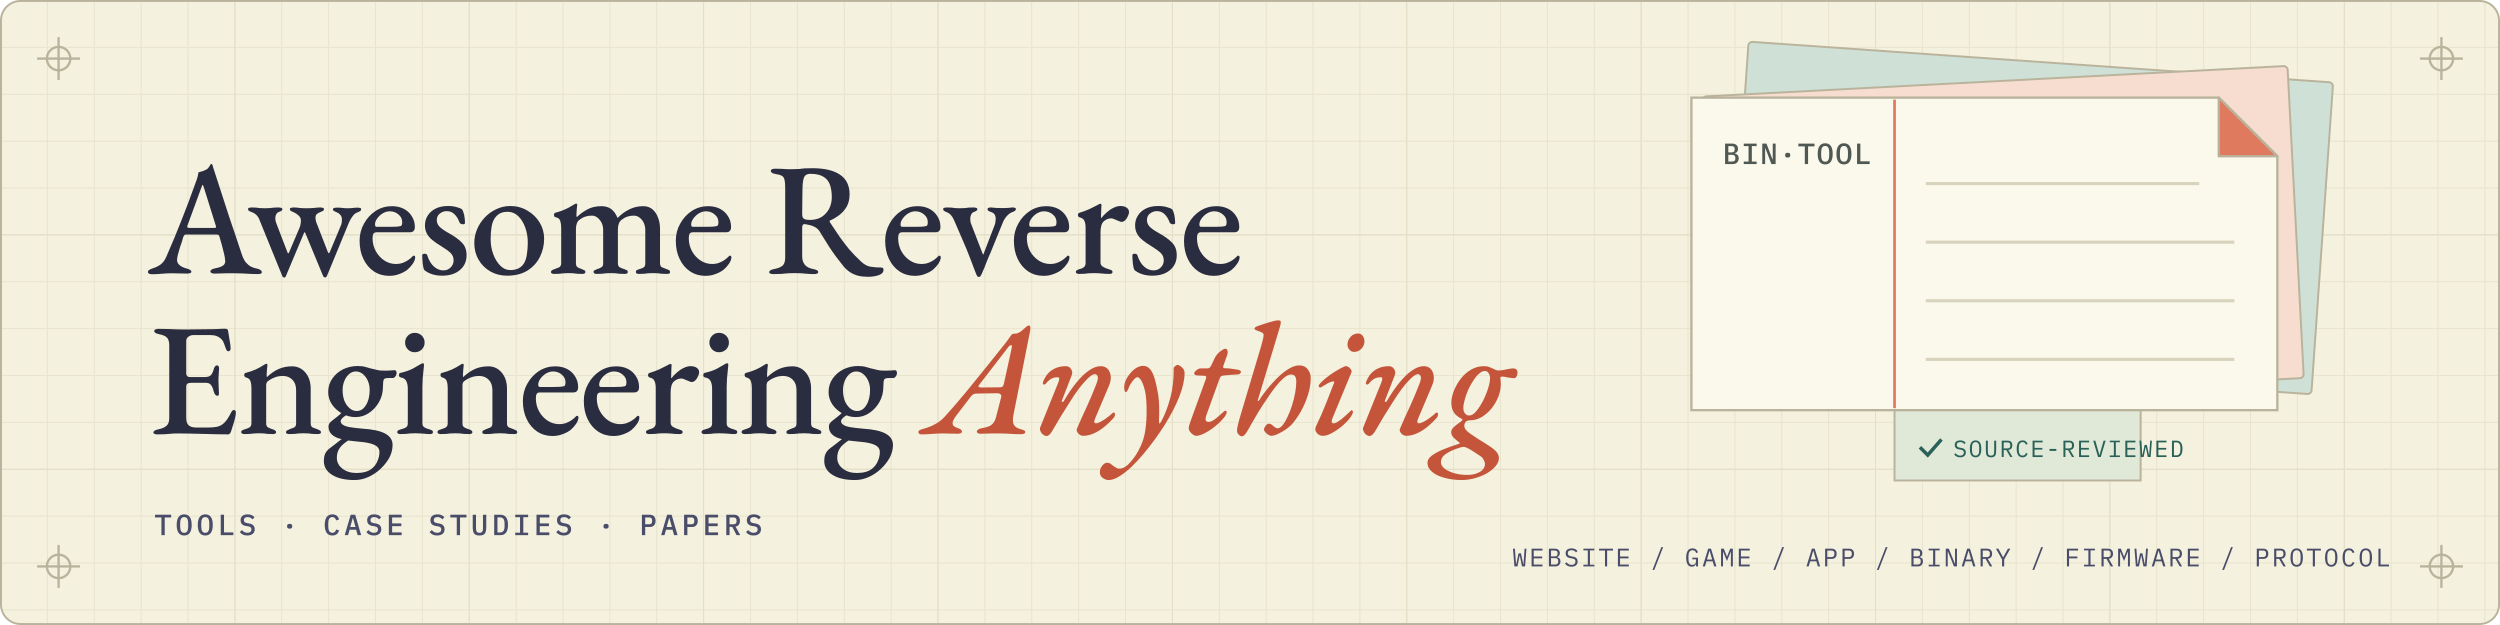
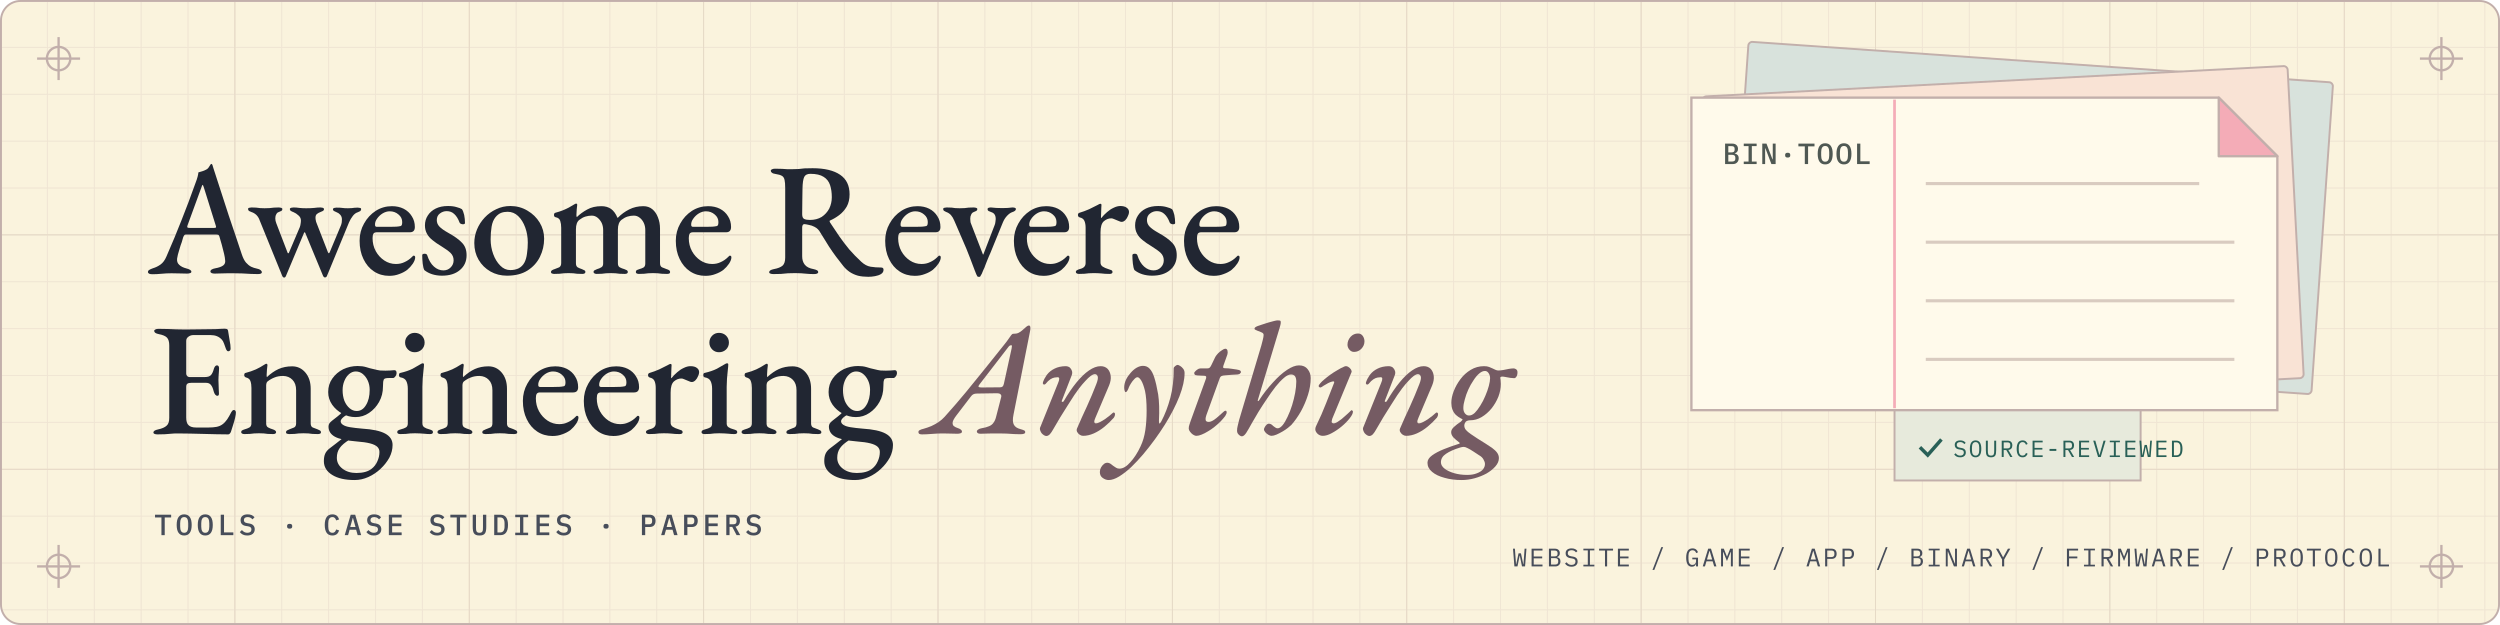
<svg xmlns="http://www.w3.org/2000/svg" viewBox="0 0 1280 320" width="1280" height="320" role="img" aria-labelledby="t">
  <defs>
    <path id="g0" d="M25 -5Q13 -5 5 -2Q-3 2 -3 9Q-3 17 5 22Q13 27 27 32Q54 40 76 56Q98 72 112 105Q139 166 162 222Q185 277 206 331Q227 385 249 442Q271 500 294 565Q303 588 307 604Q311 619 312 631Q325 634 336 638Q347 641 360 648Q372 654 378 665Q385 677 389 682Q391 683 394 684Q396 684 398 680Q401 675 402 669Q404 663 406 656Q429 583 454 508Q478 432 502 360Q526 288 547 227Q568 165 583 119Q594 86 609 68Q624 51 641 42Q658 34 678 30Q693 27 700 21Q708 15 708 7Q708 1 700 -2Q693 -4 682 -4Q666 -4 640 -3Q614 -1 586 0Q558 1 535 1Q516 1 493 1Q470 1 450 0Q429 -1 414 -1Q402 -1 395 2Q387 6 387 12Q387 20 396 25Q405 30 417 32Q451 38 467 50Q482 62 479 82Q478 99 472 124Q466 150 458 179Q450 207 443 231Q441 239 436 241Q431 243 419 243H234Q229 243 225 240Q221 236 217 226Q214 214 208 195Q201 177 195 156Q189 136 184 118Q180 101 179 93Q176 68 192 54Q207 39 238 31Q268 23 268 11Q268 4 260 2Q253 -1 241 -1Q222 -1 197 0Q172 1 144 1Q112 1 82 -2Q52 -5 25 -5ZM262 284H408Q422 284 422 289Q422 292 422 294Q421 296 420 300L346 537Q341 553 338 553Q336 553 331 538L244 300Q242 294 242 292Q242 287 247 285Q253 284 262 284Z" />
    <path id="g1" d="M229 -26Q227 -26 224 -23Q221 -21 219 -17L78 330Q71 351 57 365Q43 378 27 383Q18 386 11 390Q5 395 5 402Q5 409 13 410Q21 412 26 412Q43 412 55 411Q68 410 80 408Q93 407 108 407Q124 407 139 408Q153 410 167 411Q181 412 198 412Q203 412 211 410Q219 408 219 402Q219 394 212 390Q204 387 196 383Q186 380 181 369Q175 359 175 344Q175 329 181 314L252 129Q253 126 256 126Q259 126 260 129L328 289Q332 300 333 310Q335 321 335 331Q335 349 320 362Q305 376 288 383Q279 386 273 390Q266 394 266 402Q266 408 274 410Q282 412 289 412Q307 412 326 409Q345 407 368 407Q396 407 417 409Q438 412 458 412Q464 412 471 410Q479 408 479 401Q479 394 472 390Q464 386 456 383Q445 379 436 372Q426 365 426 348Q426 340 428 331Q429 323 433 314L503 134Q506 126 509 126Q512 126 515 133L584 298Q588 307 590 319Q591 330 591 338Q591 355 580 367Q570 378 558 382Q550 385 543 389Q535 393 535 401Q535 407 543 409Q551 411 556 411Q581 411 594 409Q606 407 629 407Q645 407 653 408Q661 409 669 410Q676 411 690 411Q696 411 704 409Q711 408 711 401Q711 394 705 389Q698 385 690 382Q673 377 659 359Q645 341 635 318L497 -17Q493 -25 485 -25Q479 -25 474 -17L363 251Q361 257 358 257Q355 257 353 250L241 -17Q237 -26 229 -26Z" />
    <path id="g2" d="M212 -15Q158 -15 116 13Q75 40 51 90Q27 139 27 204Q27 263 55 312Q82 361 128 391Q174 420 229 420Q270 420 302 404Q335 387 353 357Q372 328 372 290Q372 257 341 257H134Q120 257 114 249Q108 241 108 220Q108 176 128 139Q148 103 181 81Q214 59 254 59Q284 59 308 71Q333 82 354 103Q357 107 360 109Q362 111 365 111Q374 111 374 100Q374 84 360 62Q346 41 325 23Q303 6 274 -4Q246 -15 212 -15ZM135 291H215Q241 291 256 292Q271 293 284 296Q289 298 291 304Q293 311 293 321Q293 349 270 368Q247 388 215 388Q193 388 171 375Q150 362 136 342Q122 323 123 303Q123 291 135 291Z" />
    <path id="g3" d="M152 -14Q120 -14 91 -5Q63 4 42 21Q35 34 32 62Q29 90 29 113Q29 123 44 123Q50 123 54 121Q59 118 60 114Q75 67 102 43Q129 19 161 19Q189 19 207 38Q225 56 225 82Q225 109 206 128Q187 146 148 170Q116 189 93 208Q70 226 58 249Q46 271 46 300Q46 335 64 362Q81 389 113 405Q145 421 190 421Q222 421 244 414Q267 408 277 401Q285 390 291 365Q296 340 296 315Q296 307 283 307Q277 307 270 310Q264 313 262 318Q249 353 229 371Q210 389 182 389Q158 389 139 374Q120 360 120 333Q120 310 136 293Q153 275 189 255Q249 222 277 192Q306 163 306 114Q306 56 264 21Q223 -14 152 -14Z" />
    <path id="g4" d="M235 -14Q178 -14 132 12Q85 39 58 85Q31 131 31 190Q31 234 48 275Q65 316 96 349Q127 382 168 401Q209 421 256 421Q315 421 363 392Q411 364 439 318Q467 272 467 217Q467 157 441 104Q415 51 363 18Q312 -14 235 -14ZM256 21Q285 21 308 32Q331 44 344 68Q356 91 360 124Q365 158 365 193Q365 243 349 287Q333 331 305 358Q277 385 239 385Q216 385 198 378Q179 370 164 352Q145 329 139 292Q133 256 133 213Q133 165 149 121Q165 77 193 49Q220 21 256 21Z" />
    <path id="g5" d="M43 -3Q35 -3 29 0Q23 2 23 9Q23 16 30 20Q36 24 46 27Q60 32 74 38Q87 45 87 65V285Q87 310 81 328Q75 347 52 351Q48 352 45 355Q42 358 42 365Q42 377 51 379Q77 386 97 394Q117 402 134 411Q151 421 170 432Q172 433 174 434Q177 436 180 436Q187 436 187 428Q187 420 184 400Q182 379 182 365Q182 355 184 353H186Q211 378 249 399Q286 420 339 420Q373 420 398 403Q423 385 438 348H441Q472 380 512 400Q552 420 600 420Q633 420 656 401Q679 382 691 350Q704 318 704 280V64Q704 44 717 38Q730 32 745 27Q755 24 761 20Q767 16 767 9Q767 3 763 0Q758 -3 748 -3Q728 -3 715 -2Q702 0 690 1Q678 2 660 2Q643 2 630 1Q618 0 605 -2Q592 -3 572 -3Q564 -3 558 0Q553 3 553 9Q553 17 559 21Q565 24 575 27Q590 31 601 37Q612 44 612 62V271Q612 295 603 315Q593 336 577 348Q561 361 541 361Q520 361 501 355Q482 349 464 335Q441 317 441 274V64Q441 44 453 38Q466 31 481 27Q490 24 497 20Q503 16 503 9Q503 3 498 0Q493 -3 484 -3Q464 -3 451 -2Q438 0 426 1Q414 2 396 2Q379 2 367 1Q354 0 341 -2Q328 -3 308 -3Q301 -3 295 0Q289 3 289 9Q289 17 296 20Q303 24 311 27Q326 31 337 38Q349 44 349 62V271Q349 295 340 315Q330 335 314 348Q298 361 278 361Q258 361 238 355Q219 349 201 335Q179 319 179 275V64Q179 45 190 38Q201 32 216 27Q224 24 231 20Q238 17 238 9Q238 3 233 0Q227 -3 219 -3Q199 -3 186 -2Q173 0 162 1Q151 2 133 2Q116 2 103 1Q90 0 77 -2Q63 -3 43 -3Z" />
    <path id="g7" d="M640 -21Q604 -21 575 -14Q547 -6 524 9Q502 24 484 46Q461 76 439 104Q418 132 395 167Q372 203 341 254Q328 279 304 291Q287 300 269 303Q252 307 241 308Q234 308 231 303Q227 297 227 288V107Q227 75 243 55Q259 34 298 27Q312 24 319 20Q327 16 327 8Q327 2 320 -1Q313 -4 301 -4Q276 -4 256 -2Q237 -1 220 1Q202 2 183 2Q159 2 138 1Q116 -1 95 -3Q73 -4 47 -4Q36 -4 29 -1Q21 1 21 8Q21 21 50 27Q88 34 105 49Q121 64 121 99V533Q121 567 117 584Q113 602 101 609Q88 617 61 621Q45 623 38 629Q31 634 31 641Q31 647 38 650Q46 654 57 654Q86 654 102 653Q118 652 132 651Q147 651 169 651Q189 651 205 652Q221 654 241 656Q261 657 292 657Q404 657 464 616Q523 576 523 494Q523 449 505 417Q486 385 458 364Q430 343 402 331Q398 330 398 326Q399 323 401 318Q432 272 460 230Q489 189 521 150Q554 112 596 73Q624 47 654 42Q685 37 720 37Q735 37 735 23Q735 6 719 -4Q704 -13 682 -17Q660 -21 640 -21ZM275 334Q318 334 349 353Q379 373 396 405Q412 438 412 476Q412 519 401 552Q390 585 361 603Q332 622 278 622Q250 622 240 603Q230 583 229 529Q228 505 228 465Q227 425 227 370Q227 346 240 340Q253 334 275 334Z" />
    <path id="g8" d="M223 -21Q218 -21 212 -6Q206 8 202 19Q195 36 188 56Q180 76 174 93Q151 154 125 212Q99 270 74 330Q66 350 53 365Q39 379 23 384Q14 388 10 391Q5 395 5 402Q5 409 13 410Q21 412 26 412Q48 412 58 411Q69 410 80 408Q90 407 108 407Q128 407 139 408Q151 410 164 411Q176 412 197 412Q202 412 210 410Q218 408 218 402Q218 394 211 390Q204 387 195 383Q185 379 180 368Q174 357 174 342Q174 334 175 327Q175 319 178 313L253 119Q254 118 254 118Q255 118 256 119L326 301Q330 310 331 321Q333 331 333 339Q333 358 326 368Q320 378 305 383Q293 387 288 390Q282 394 282 401Q282 408 289 410Q296 412 303 412Q320 411 336 409Q353 408 375 408Q397 408 408 409Q419 411 437 412Q445 412 452 410Q459 408 459 402Q459 390 437 383Q421 378 404 360Q387 342 377 317L299 126Q296 121 291 108Q285 94 279 79Q273 63 268 51Q264 39 263 37Q261 34 256 22Q251 11 246 -2Q240 -14 235 -21Z" />
    <path id="g9" d="M46 -3Q37 -3 32 0Q26 3 26 9Q26 17 33 20Q39 24 49 27Q70 32 78 41Q87 50 87 65V285Q87 310 80 327Q73 345 50 350Q46 351 42 355Q39 359 39 365Q39 376 49 379Q77 387 109 401Q141 416 161 427Q167 431 172 433Q177 435 179 435Q186 435 186 427Q186 423 185 410Q185 397 184 381Q183 365 183 350Q183 346 185 346Q201 366 221 383Q240 400 262 410Q284 421 304 421Q330 421 344 410Q358 400 358 383Q358 372 351 358Q345 343 335 333Q324 322 312 322Q305 322 297 326Q289 329 280 333Q272 337 263 340Q255 344 247 344Q222 344 201 326Q180 308 180 256V68Q180 52 193 43Q206 34 232 26Q243 23 249 20Q255 16 255 9Q255 -3 236 -3Q206 -3 185 0Q163 2 137 2Q120 2 107 1Q94 0 80 -2Q66 -3 46 -3Z" />
    <path id="g10" d="M57 -5Q45 -5 38 -2Q31 1 31 7Q31 20 60 26Q97 34 113 49Q130 63 130 98V550Q130 584 116 599Q102 614 65 621Q50 624 43 629Q36 634 36 641Q36 647 43 650Q50 654 62 654Q95 654 122 653Q148 652 173 651Q199 650 229 650Q269 650 314 651Q358 651 394 652Q428 652 450 654Q473 655 477 655Q483 655 490 653Q496 650 497 643Q502 612 507 582Q513 553 513 531Q513 521 508 518Q504 514 499 514Q494 514 491 517Q488 520 485 526Q478 546 472 562Q466 579 458 587Q445 601 428 608Q411 615 390 615H278Q265 615 251 606Q236 596 236 579V375Q236 365 242 359Q248 353 256 353H351Q380 353 391 366Q402 379 409 406Q416 426 428 426Q433 426 437 422Q441 417 441 408Q441 402 440 388Q439 374 438 359Q437 344 437 335Q437 324 438 308Q438 293 439 278Q440 263 440 256Q441 247 439 241Q436 236 431 236Q415 236 407 265Q401 291 390 304Q380 317 360 317H267Q251 317 244 312Q236 307 236 291V100Q236 65 251 52Q266 38 297 38H376Q404 38 425 42Q446 46 461 57Q478 69 491 88Q504 107 518 135Q522 141 526 145Q530 148 535 147Q541 147 543 142Q546 138 546 131Q546 120 541 98Q536 76 528 52Q521 28 515 11Q512 4 508 0Q504 -5 498 -5Q462 -5 423 -4Q384 -3 343 -2Q302 -1 261 0Q220 1 180 1Q159 1 140 -1Q121 -2 102 -4Q82 -5 57 -5Z" />
    <path id="g11" d="M43 -3Q35 -3 29 0Q23 3 23 9Q23 17 29 20Q36 24 46 27Q61 31 74 38Q87 45 87 65V285Q87 310 81 327Q76 345 52 351Q48 352 45 356Q42 359 42 365Q42 378 51 379Q86 388 115 401Q143 414 167 430Q170 432 174 434Q177 436 180 436Q184 436 185 434Q187 431 187 427Q187 420 184 400Q182 380 182 366Q182 362 182 358Q183 354 184 353Q219 386 256 403Q294 420 341 420Q391 420 424 381Q457 342 457 280V64Q457 44 470 38Q484 32 499 27Q507 24 514 20Q521 16 521 8Q521 1 514 -1Q508 -3 502 -3Q482 -3 468 -2Q455 0 443 1Q430 2 412 2Q395 2 382 1Q369 0 356 -2Q342 -3 322 -3Q317 -3 310 -1Q303 1 303 8Q303 16 310 20Q317 24 325 27Q340 32 353 38Q366 44 366 64V271Q366 313 343 336Q321 359 285 360Q254 360 230 350Q207 341 187 325Q183 321 181 315Q179 309 179 304V64Q179 44 192 38Q205 31 219 27Q241 20 241 9Q241 3 236 0Q231 -3 222 -3Q202 -3 189 -2Q175 0 164 1Q152 2 134 2Q117 2 104 1Q91 0 77 -2Q63 -3 43 -3Z" />
    <path id="g12" d="M202 -290Q113 -290 62 -258Q10 -226 10 -172Q10 -144 18 -126Q26 -108 45 -93Q61 -81 83 -64Q104 -47 125 -31L170 -38Q127 -64 109 -90Q91 -115 91 -151Q91 -192 126 -219Q161 -246 213 -246Q276 -246 309 -219Q332 -201 344 -173Q357 -145 357 -115Q357 -95 343 -82Q329 -69 298 -61Q267 -53 214 -49Q117 -41 78 -19Q39 3 39 44Q39 54 44 63Q50 72 63 82Q83 98 95 107Q107 116 114 123Q120 129 125 138L164 121Q143 113 129 100Q115 87 115 77Q115 64 129 55Q143 45 173 40Q203 35 249 31Q347 25 393 0Q439 -25 439 -71Q439 -111 419 -150Q398 -188 364 -220Q330 -252 288 -271Q246 -290 202 -290ZM215 141Q251 141 273 178Q296 215 296 273Q296 305 284 331Q272 357 252 373Q233 388 209 388Q187 388 168 372Q149 356 138 329Q127 303 127 271Q127 235 138 205Q150 176 171 158Q191 141 215 141ZM207 103Q165 103 126 124Q87 145 62 180Q37 216 37 259Q37 308 63 344Q89 381 131 402Q174 422 221 422Q251 422 274 415Q298 407 323 402Q346 396 361 394Q377 393 395 393Q408 393 425 394Q442 396 450 396Q464 396 464 378Q464 365 453 353Q447 347 443 347H416Q390 347 385 339Q383 336 382 330Q380 325 380 316Q379 307 379 293Q379 241 355 198Q331 155 292 129Q254 103 207 103Z" />
    <path id="g13" d="M42 -3Q34 -3 28 0Q23 3 23 9Q23 17 29 20Q36 24 44 26Q67 32 78 39Q89 46 89 64V280Q89 310 79 329Q69 347 44 351Q39 352 36 356Q34 359 34 366Q34 378 43 379Q87 389 119 405Q150 422 166 432Q177 439 182 439Q190 439 190 431Q190 420 187 396Q185 372 182 344Q180 316 180 292V64Q180 48 191 40Q202 32 225 26Q233 24 240 20Q246 17 246 9Q246 -3 228 -3Q209 -3 194 -1Q179 0 166 1Q152 2 134 2Q117 2 103 1Q89 0 76 -2Q62 -3 42 -3ZM132 508Q107 508 90 525Q72 543 72 568Q72 594 90 612Q107 629 132 629Q158 629 176 612Q194 594 194 568Q194 543 176 525Q158 508 132 508Z" />
    <path id="g14" d="M-39 -5Q-50 -5 -56 -2Q-61 1 -62 9Q-62 18 -53 22Q-44 27 -30 30Q-5 37 19 47Q43 58 64 72Q86 87 102 105Q173 184 235 259Q297 334 356 408Q415 483 476 558Q490 575 500 590Q510 605 517 614Q524 623 528 623Q551 623 563 629Q576 635 590 648Q605 662 613 668Q622 675 628 675Q635 675 637 665Q639 654 634 633L532 119Q523 76 534 56Q544 36 575 28Q590 24 598 20Q605 17 605 9Q605 2 597 -1Q589 -4 574 -4Q559 -4 536 -3Q513 -1 489 0Q464 1 442 1Q424 1 402 1Q381 1 360 0Q340 -1 326 -1Q305 -1 303 12Q303 20 311 25Q319 31 331 33Q361 38 379 46Q397 53 407 68Q418 82 424 108L455 228Q458 240 450 246Q443 252 430 252L304 250Q290 250 282 246Q273 242 266 232L175 113Q155 87 152 71Q150 55 159 47Q169 39 185 34Q195 31 203 25Q210 20 210 12Q210 5 201 2Q193 -1 181 -1Q162 -1 139 0Q117 1 90 1Q59 1 23 -2Q-13 -5 -39 -5ZM336 288 448 289Q458 289 464 294Q469 299 472 312L520 531Q522 541 522 547Q522 552 517 552Q514 552 510 550Q505 548 500 541L321 309Q313 299 313 294Q313 288 336 288Z" />
    <path id="g15" d="M82 -15Q75 -15 67 -10Q59 -5 52 3Q46 12 43 22Q40 33 45 42L155 315Q171 352 153 352Q145 352 133 350Q121 348 107 339Q93 330 77 310Q73 306 67 306Q62 307 60 314Q60 321 65 331Q69 342 76 352Q82 363 87 369Q105 392 134 406Q162 420 201 421Q217 421 228 413Q238 404 242 391Q246 378 240 363L179 206Q176 199 182 198Q188 197 191 203Q230 270 270 319Q310 368 348 394Q387 421 421 421Q448 421 465 404Q481 386 484 359Q487 333 474 301L388 98Q373 64 392 64Q402 64 417 72Q433 80 449 91Q464 102 477 112Q489 122 493 126Q496 128 498 130Q500 132 502 132Q505 132 508 129Q511 126 511 122Q511 110 504 100Q476 68 444 42Q412 16 378 1Q344 -14 311 -14Q301 -14 290 -7Q280 0 274 11Q269 22 274 33Q304 103 336 171Q367 239 394 309Q407 342 403 356Q399 370 386 371Q374 371 359 360Q344 349 326 329Q307 309 287 283Q276 269 257 241Q239 213 216 177Q193 141 169 102Q146 63 125 27Q114 7 104 -4Q93 -15 82 -15Z" />
    <path id="g16" d="M-52 -290Q-71 -290 -89 -277Q-107 -265 -107 -240Q-107 -225 -100 -212Q-93 -199 -82 -190Q-72 -182 -60 -182Q-50 -182 -41 -188Q-33 -194 -24 -201Q-15 -208 -6 -213Q3 -219 15 -219Q48 -219 83 -179Q119 -140 147 -80Q169 -34 177 22Q185 77 185 143Q185 220 175 266Q164 311 151 332Q138 352 128 352Q119 352 108 340Q96 328 87 313Q77 297 73 286Q72 281 66 270Q60 259 54 259Q50 259 48 267Q45 276 45 287Q45 312 56 336Q67 359 85 379Q102 399 122 411Q143 423 162 423Q188 423 204 405Q221 387 232 353Q246 310 257 245Q267 180 262 80Q261 62 266 63Q270 64 277 77Q311 141 333 223Q355 305 354 408Q354 414 364 422Q373 429 378 429Q384 429 395 422Q405 416 414 404Q422 393 422 378Q422 316 390 233Q357 149 299 56Q240 -38 163 -130Q126 -173 88 -210Q49 -246 13 -268Q-23 -290 -52 -290Z" />
    <path id="g17" d="M74 -14Q64 -14 52 -6Q41 2 34 12Q26 23 26 31Q26 45 30 55Q33 66 39 82L134 344Q137 354 133 358Q129 361 123 361L81 363Q66 364 63 369Q60 375 60 379Q60 381 66 388Q71 394 80 400Q89 407 99 407H140Q152 407 156 411Q161 415 167 427L192 479Q198 489 209 501Q221 513 234 521Q247 530 254 530Q265 530 268 518Q271 505 267 493L242 423Q239 413 243 410Q246 408 255 408Q273 408 292 405Q311 402 326 400Q344 397 348 393Q352 389 352 383Q352 381 347 376Q343 370 330 369Q311 368 293 367Q276 365 255 364Q238 363 230 359Q223 355 220 347L136 115Q131 100 131 91Q131 81 136 77Q141 73 150 73Q164 73 181 84Q198 95 214 110Q231 124 242 135Q250 143 256 143Q262 142 262 138Q264 133 262 126Q259 118 254 110Q242 94 225 76Q208 59 188 43Q167 26 146 14Q125 1 107 -6Q88 -14 74 -14Z" />
    <path id="g18" d="M71 -17Q65 -17 58 -12Q51 -7 46 0Q41 8 41 17Q41 33 45 48Q48 64 54 85L193 551Q198 568 202 586Q207 605 207 616Q207 627 194 632Q182 638 169 642Q162 645 156 648Q150 650 150 655Q150 659 154 663Q158 667 171 672Q180 675 198 681Q215 687 235 693Q255 699 272 703Q288 707 294 707Q300 707 307 706Q314 705 314 696Q314 686 312 679Q310 672 308 664L171 210Q169 203 172 203Q175 203 178 207Q219 270 265 319Q310 369 352 397Q395 426 428 426Q464 426 482 402Q501 379 501 347Q501 296 484 242Q467 188 440 139Q412 90 380 54Q373 47 359 36Q344 24 325 13Q306 2 288 -6Q269 -14 256 -14Q247 -14 236 -7Q225 -1 217 9Q209 19 209 26Q209 31 214 40Q218 48 225 55Q232 62 239 62Q248 62 254 58Q261 54 266 48Q273 42 280 38Q286 33 295 33Q309 33 326 53Q342 73 357 106Q373 139 385 178Q397 217 404 255Q411 294 411 325Q411 346 403 358Q395 369 378 369Q358 369 334 348Q309 327 281 292Q254 257 227 216Q199 175 175 136Q151 96 134 66Q111 24 98 4Q84 -17 71 -17Z" />
    <path id="g19" d="M73 -14Q54 -14 40 -1Q26 13 26 27Q26 31 27 36Q28 40 30 45Q67 121 94 191Q121 260 143 316Q147 326 138 326Q133 326 119 321Q106 316 92 307Q77 299 66 291Q58 286 53 289Q47 291 47 297Q47 303 57 314Q66 325 83 339Q99 353 120 368Q141 383 164 396Q186 410 208 419Q219 424 231 417Q242 411 249 400Q255 390 252 383L134 98Q131 92 130 85Q128 79 128 74Q128 68 133 66Q137 64 141 64Q153 64 171 77Q190 89 210 108Q231 126 248 143Q250 146 252 146Q255 146 258 143Q261 141 261 137Q261 121 241 96Q221 70 191 45Q161 20 129 3Q98 -14 73 -14ZM268 510Q251 510 239 524Q227 538 227 555Q227 582 246 604Q265 625 293 625Q312 625 323 609Q333 594 333 576Q333 550 314 530Q295 510 268 510Z" />
    <path id="g20" d="M116 -290Q56 -290 8 -276Q-41 -263 -69 -239Q-98 -215 -98 -182Q-98 -157 -69 -136Q-40 -115 5 -97Q50 -79 98 -64Q108 -61 100 -55Q79 -39 64 -24Q50 -8 50 9Q50 26 68 42Q85 58 111 75Q116 80 118 83Q121 86 121 87Q121 91 112 94Q93 104 79 117Q65 131 58 150Q51 169 51 192Q51 226 66 265Q81 304 108 340Q134 375 172 398Q210 421 255 421Q275 421 287 416Q299 411 308 407Q318 402 327 398Q337 394 344 394Q357 394 375 397Q392 401 410 404Q427 407 440 407Q447 407 455 402Q464 396 464 383Q464 365 457 355Q451 346 443 346Q434 346 419 348Q405 351 391 353Q377 356 368 356Q363 356 359 353Q355 351 357 343Q359 335 359 327Q360 319 360 310Q360 271 345 231Q329 191 302 157Q275 124 240 103Q206 83 168 83Q161 83 154 81Q147 79 142 75Q132 63 132 50Q132 35 142 23Q152 11 174 -4Q192 -16 216 -32Q240 -47 264 -62Q288 -77 305 -89Q327 -105 338 -121Q348 -136 348 -153Q348 -180 326 -205Q305 -229 271 -249Q236 -268 196 -279Q155 -290 116 -290ZM150 -258Q186 -258 210 -248Q235 -239 248 -224Q261 -208 261 -190Q261 -177 252 -162Q244 -146 224 -135Q212 -126 189 -112Q166 -97 153 -91Q138 -83 129 -83Q123 -83 118 -84Q112 -85 106 -87Q50 -104 18 -126Q-14 -147 -14 -179Q-14 -201 9 -219Q31 -236 68 -247Q105 -258 150 -258ZM160 113Q178 112 197 129Q215 147 232 175Q250 203 263 235Q277 267 285 297Q293 327 293 346Q293 363 284 377Q275 391 261 391Q243 391 225 375Q206 359 189 332Q171 306 157 275Q143 244 135 213Q126 183 126 159Q126 139 136 126Q147 113 160 113Z" />
    <path id="g21" d="M356 604V0H244V604H25V698H575V604Z" />
    <path id="g22" d="M300 -12Q234 -12 186 12Q137 37 106 83Q74 129 59 196Q44 263 44 349Q44 434 59 502Q74 569 106 615Q137 661 186 686Q234 710 300 710Q366 710 414 686Q463 661 494 615Q526 569 541 502Q556 434 556 349Q556 263 541 196Q526 129 494 83Q463 37 414 12Q366 -12 300 -12ZM300 81Q375 81 406 138Q437 194 437 291V408Q437 504 406 560Q375 617 300 617Q225 617 194 560Q163 504 163 408V290Q163 194 194 138Q225 81 300 81Z" />
    <path id="g23" d="M108 0V698H220V94H538V0Z" />
    <path id="g24" d="M294 -12Q203 -12 141 20Q79 52 39 105L111 174Q151 126 196 104Q241 81 298 81Q364 81 400 111Q435 141 435 197Q435 242 409 266Q383 291 320 302L244 314Q194 322 160 340Q126 359 105 384Q84 410 74 442Q65 473 65 508Q65 607 129 658Q193 710 305 710Q388 710 446 684Q505 657 541 609L471 539Q442 574 402 596Q363 617 305 617Q243 617 210 590Q178 564 178 513Q178 470 204 446Q229 421 294 410L368 397Q462 380 505 328Q548 277 548 203Q548 155 532 115Q515 75 482 47Q450 19 402 4Q355 -12 294 -12Z" />
    <path id="g26" d="M300 222Q252 222 232 242Q213 262 213 291V317Q213 346 232 366Q252 386 300 386Q348 386 368 366Q387 346 387 317V291Q387 262 368 242Q348 222 300 222Z" />
    <path id="g27" d="M320 -12Q187 -12 122 82Q58 176 58 349Q58 522 122 616Q187 710 320 710Q371 710 408 696Q446 683 473 660Q500 636 518 604Q537 573 549 537L448 503Q440 527 430 548Q420 569 405 584Q390 599 370 608Q349 617 319 617Q245 617 211 560Q177 504 177 408V290Q177 194 211 138Q245 81 319 81Q349 81 370 90Q390 99 405 114Q420 129 430 150Q440 171 448 195L549 161Q537 125 518 94Q500 62 473 38Q446 15 408 2Q371 -12 320 -12Z" />
    <path id="g28" d="M462 0 409 186H187L134 0H20L224 698H377L581 0ZM302 585H294L208 279H388Z" />
    <path id="g29" d="M86 0V698H523V604H198V401H511V307H198V94H523V0Z" />
    <path id="g30" d="M181 698V269Q181 226 184 191Q186 156 198 132Q210 107 234 94Q258 81 300 81Q342 81 366 94Q390 107 402 132Q414 156 416 191Q419 226 419 269V698H531V289Q531 214 522 158Q514 101 489 64Q464 26 418 7Q373 -12 300 -12Q227 -12 182 7Q136 26 111 64Q86 101 78 158Q69 214 69 289V698Z" />
    <path id="g31" d="M82 698H290Q424 698 488 609Q553 520 553 349Q553 178 488 89Q424 0 290 0H82ZM283 92Q360 92 398 144Q435 195 435 291V407Q435 503 398 554Q360 606 283 606H193V92Z" />
    <path id="g32" d="M80 0V85H244V613H80V698H520V613H356V85H520V0Z" />
    <path id="g33" d="M84 0V698H345Q445 698 498 642Q550 586 550 488Q550 390 498 334Q445 278 345 278H196V0ZM196 371H328Q432 371 432 467V510Q432 605 328 605H196Z" />
    <path id="g34" d="M195 0H84V698H345Q445 698 498 642Q550 586 550 488Q550 408 511 356Q472 304 399 292L560 0H436L288 282H195ZM329 372Q433 372 433 467V510Q433 605 329 605H195V372Z" />
    <path id="g35" d="M90 0 35 698H110L139 298L154 87H162L254 516H348L440 87H448L463 298L492 698H565L510 0H389L304 417H296L211 0Z" />
    <path id="g36" d="M90 0V698H520V625H174V390H508V317H174V73H520V0Z" />
    <path id="g37" d="M88 698H325Q415 698 466 649Q517 600 517 518Q517 455 486 419Q456 383 408 368V365Q467 351 505 312Q543 274 543 201Q543 159 529 122Q515 85 490 58Q464 31 430 16Q395 0 355 0H88ZM330 73Q388 73 421 99Q454 125 454 179V220Q454 273 421 300Q388 326 330 326H172V73ZM316 395Q369 395 399 418Q429 442 429 490V529Q429 577 399 601Q369 625 316 625H172V395Z" />
    <path id="g38" d="M298 -12Q204 -12 144 22Q84 57 45 111L106 161Q147 110 192 85Q238 60 301 60Q377 60 417 95Q457 130 457 193Q457 244 428 272Q399 301 327 313L249 326Q198 335 164 353Q129 371 108 396Q87 422 78 452Q69 483 69 516Q69 612 132 661Q195 710 302 710Q386 710 444 682Q501 654 536 603L477 552Q448 590 407 614Q366 638 301 638Q230 638 192 608Q154 578 154 518Q154 471 182 442Q211 412 285 399L360 386Q411 377 446 359Q481 341 502 316Q524 291 533 260Q542 229 542 195Q542 98 478 43Q415 -12 298 -12Z" />
    <path id="g39" d="M84 0V67H258V631H84V698H516V631H342V67H516V0Z" />
    <path id="g40" d="M342 625V0H258V625H25V698H575V625Z" />
    <path id="g42" d="M90 -138 438 760H510L162 -138Z" />
    <path id="g43" d="M444 93H439Q430 73 418 54Q406 35 388 20Q369 6 343 -3Q317 -12 281 -12Q167 -12 112 80Q56 172 56 344Q56 524 117 617Q178 710 305 710Q354 710 390 697Q426 684 452 662Q477 640 494 612Q511 585 522 557L450 524Q441 547 430 568Q418 588 402 604Q385 619 362 628Q339 637 308 637Q224 637 184 574Q145 511 145 406V298Q145 245 153 202Q161 158 180 126Q198 94 228 76Q257 59 300 59Q368 59 406 100Q444 141 444 206V278H297V345H522V0H444Z" />
    <path id="g44" d="M481 0 422 199H177L118 0H31L245 698H356L570 0ZM304 609H295L197 272H402Z" />
    <path id="g45" d="M455 350V571H447L300 212L153 571H145V350V0H68V698H176L299 390H305L428 698H532V0H455Z" />
    <path id="g46" d="M90 0V698H344Q441 698 492 645Q543 592 543 497Q543 402 492 349Q441 296 344 296H174V0ZM174 369H342Q395 369 424 396Q454 422 454 471V523Q454 572 424 598Q395 625 342 625H174Z" />
    <path id="g47" d="M163 588H156V0H80V698H199L437 110H444V698H520V0H401Z" />
    <path id="g48" d="M174 0H90V698H344Q441 698 492 645Q543 592 543 497Q543 412 499 361Q455 310 371 302L549 0H455L285 298H174ZM342 369Q395 369 424 396Q454 422 454 471V523Q454 572 424 598Q395 625 342 625H174V369Z" />
    <path id="g49" d="M258 0V274L17 698H113L213 516L298 357H302L389 516L489 698H583L342 274V0Z" />
    <path id="g50" d="M90 0V698H530V625H174V390H500V317H174V0Z" />
    <path id="g51" d="M300 -12Q236 -12 190 12Q144 37 114 83Q84 129 70 196Q56 263 56 349Q56 434 70 502Q84 569 114 615Q144 661 190 686Q236 710 300 710Q364 710 410 686Q456 661 486 615Q516 569 530 502Q544 434 544 349Q544 263 530 196Q516 129 486 83Q456 37 410 12Q364 -12 300 -12ZM300 61Q342 61 371 78Q400 94 419 124Q438 154 446 196Q455 239 455 292V406Q455 458 446 501Q438 544 419 574Q400 604 371 620Q342 637 300 637Q258 637 229 620Q200 604 181 574Q162 544 154 501Q145 458 145 406V292Q145 239 154 196Q162 154 181 124Q200 94 229 78Q258 61 300 61Z" />
    <path id="g52" d="M323 -12Q195 -12 132 81Q70 174 70 349Q70 524 132 617Q195 710 323 710Q371 710 406 697Q441 684 466 662Q491 640 508 612Q525 585 538 557L466 524Q457 547 445 568Q433 588 416 604Q400 619 378 628Q355 637 323 637Q240 637 200 574Q159 511 159 406V292Q159 187 200 124Q240 61 323 61Q355 61 378 70Q400 79 416 94Q433 110 445 130Q457 151 466 174L538 141Q525 112 508 85Q491 58 466 36Q441 14 406 1Q371 -12 323 -12Z" />
    <path id="g53" d="M120 0V698H204V73H535V0Z" />
    <path id="g54" d="M83 698H324Q419 698 472 649Q524 600 524 515Q524 454 494 418Q464 382 413 367V362Q474 348 511 308Q548 269 548 197Q548 154 534 118Q520 82 494 56Q468 29 432 14Q395 0 351 0H83ZM317 86Q373 86 403 109Q433 132 433 183V219Q433 270 403 293Q373 316 317 316H193V86ZM301 398Q354 398 382 418Q409 439 409 487V523Q409 571 382 592Q354 612 301 612H193V398Z" />
    <path id="g55" d="M179 537H170V0H72V698H216L421 161H430V698H528V0H384Z" />
    <path id="g56" d="M164 698V279Q164 228 167 188Q170 148 183 120Q196 91 224 76Q251 61 300 61Q349 61 376 76Q404 91 417 120Q430 148 433 188Q436 228 436 279V698H520V299Q520 221 512 163Q505 105 482 66Q458 27 414 8Q371 -12 300 -12Q229 -12 186 8Q142 27 118 66Q95 105 88 163Q80 221 80 299V698Z" />
    <path id="g57" d="M155 262V346H445V262Z" />
    <path id="g58" d="M243 0 36 698H125L224 349L299 85H304L379 349L478 698H564L357 0Z" />
    <path id="g59" d="M95 698H290Q418 698 481 610Q544 522 544 349Q544 176 481 88Q418 0 290 0H95ZM286 73Q370 73 412 131Q455 189 455 295V403Q455 509 412 567Q370 625 286 625H179V73Z" />
  </defs>
  <defs>
    <pattern id="mi" width="24" height="24" patternUnits="userSpaceOnUse">
-       <path d="M24 0H0V24" fill="none" stroke="#E8E4CD" stroke-width="1" />
+       <path d="M24 0H0V24" fill="none" stroke="#EFE5D3" stroke-width="1" />
    </pattern>
    <pattern id="ma" width="120" height="120" patternUnits="userSpaceOnUse">
-       <path d="M120 0H0V120" fill="none" stroke="#E3DEC6" stroke-width="1" />
+       <path d="M120 0H0V120" fill="none" stroke="#E6D9C6" stroke-width="1" />
    </pattern>
    <clipPath id="c">
      <rect x="1" y="1" width="1278" height="318" rx="10" />
    </clipPath>
  </defs>
-   <rect x=".5" y=".5" width="1279" height="319" rx="10" fill="#F4F1DE" />
+   <rect x=".5" y=".5" width="1279" height="319" rx="10" fill="#FAF3DD" />
  <g clip-path="url(#c)">
    <rect width="1280" height="320" fill="url(#mi)" />
    <rect width="1280" height="320" fill="url(#ma)" />
  </g>
-   <g stroke="#B9B39C" stroke-width="1.2" fill="none">
+   <g stroke="#C2AFAB" stroke-width="1.2" fill="none">
    <circle cx="30" cy="30" r="6" />
    <path d="M19 30H41M30 19V41" />
  </g>
-   <g stroke="#B9B39C" stroke-width="1.2" fill="none">
+   <g stroke="#C2AFAB" stroke-width="1.2" fill="none">
    <circle cx="1250" cy="30" r="6" />
    <path d="M1239 30H1261M1250 19V41" />
  </g>
-   <g stroke="#B9B39C" stroke-width="1.2" fill="none">
+   <g stroke="#C2AFAB" stroke-width="1.2" fill="none">
    <circle cx="30" cy="290" r="6" />
    <path d="M19 290H41M30 279V301" />
  </g>
-   <g stroke="#B9B39C" stroke-width="1.2" fill="none">
+   <g stroke="#C2AFAB" stroke-width="1.2" fill="none">
    <circle cx="1250" cy="290" r="6" />
    <path d="M1239 290H1261M1250 279V301" />
  </g>
-   <g fill="#2A2C3F">
+   <g fill="#212632">
    <use href="#g0" transform="translate(76.0 140.0) scale(0.082 -0.082)" />
    <use href="#g1" transform="translate(126.6 140.0) scale(0.082 -0.082)" />
    <use href="#g2" transform="translate(181.9 140.0) scale(0.082 -0.082)" />
    <use href="#g3" transform="translate(213.8 140.0) scale(0.082 -0.082)" />
    <use href="#g4" transform="translate(240.3 140.0) scale(0.082 -0.082)" />
    <use href="#g5" transform="translate(280.2 140.0) scale(0.082 -0.082)" />
    <use href="#g2" transform="translate(343.8 140.0) scale(0.082 -0.082)" />
    <use href="#g7" transform="translate(392.1 140.0) scale(0.082 -0.082)" />
    <use href="#g2" transform="translate(451.0 140.0) scale(0.082 -0.082)" />
    <use href="#g8" transform="translate(482.5 140.0) scale(0.082 -0.082)" />
    <use href="#g2" transform="translate(516.9 140.0) scale(0.082 -0.082)" />
    <use href="#g9" transform="translate(548.7 140.0) scale(0.082 -0.082)" />
    <use href="#g3" transform="translate(577.4 140.0) scale(0.082 -0.082)" />
    <use href="#g2" transform="translate(604.0 140.0) scale(0.082 -0.082)" />
  </g>
-   <g fill="#2A2C3F">
+   <g fill="#212632">
    <use href="#g10" transform="translate(76.0 222.0) scale(0.082 -0.082)" />
    <use href="#g11" transform="translate(121.6 222.0) scale(0.082 -0.082)" />
    <use href="#g12" transform="translate(165.0 222.0) scale(0.082 -0.082)" />
    <use href="#g13" transform="translate(201.5 222.0) scale(0.082 -0.082)" />
    <use href="#g11" transform="translate(222.1 222.0) scale(0.082 -0.082)" />
    <use href="#g2" transform="translate(265.5 222.0) scale(0.082 -0.082)" />
    <use href="#g2" transform="translate(296.7 222.0) scale(0.082 -0.082)" />
    <use href="#g9" transform="translate(328.6 222.0) scale(0.082 -0.082)" />
    <use href="#g13" transform="translate(357.3 222.0) scale(0.082 -0.082)" />
    <use href="#g11" transform="translate(377.8 222.0) scale(0.082 -0.082)" />
    <use href="#g12" transform="translate(421.2 222.0) scale(0.082 -0.082)" />
  </g>
-   <g fill="#C4553A">
+   <g fill="#755B63">
    <use href="#g14" transform="translate(475.3 222.0) scale(0.082 -0.082)" />
    <use href="#g15" transform="translate(529.0 222.0) scale(0.082 -0.082)" />
    <use href="#g16" transform="translate(571.9 222.0) scale(0.082 -0.082)" />
    <use href="#g17" transform="translate(606.5 222.0) scale(0.082 -0.082)" />
    <use href="#g18" transform="translate(630.0 222.0) scale(0.082 -0.082)" />
    <use href="#g19" transform="translate(671.3 222.0) scale(0.082 -0.082)" />
    <use href="#g15" transform="translate(694.4 222.0) scale(0.082 -0.082)" />
    <use href="#g20" transform="translate(738.9 222.0) scale(0.082 -0.082)" />
  </g>
-   <g fill="#4A4D69">
+   <g fill="#474D5A">
    <use href="#g21" transform="translate(79.0 274.0) scale(0.015 -0.015)" />
    <use href="#g22" transform="translate(89.8 274.0) scale(0.015 -0.015)" />
    <use href="#g22" transform="translate(100.6 274.0) scale(0.015 -0.015)" />
    <use href="#g23" transform="translate(111.4 274.0) scale(0.015 -0.015)" />
    <use href="#g24" transform="translate(122.2 274.0) scale(0.015 -0.015)" />
    <use href="#g26" transform="translate(143.8 274.0) scale(0.015 -0.015)" />
    <use href="#g27" transform="translate(165.4 274.0) scale(0.015 -0.015)" />
    <use href="#g28" transform="translate(176.2 274.0) scale(0.015 -0.015)" />
    <use href="#g24" transform="translate(187.0 274.0) scale(0.015 -0.015)" />
    <use href="#g29" transform="translate(197.8 274.0) scale(0.015 -0.015)" />
    <use href="#g24" transform="translate(219.4 274.0) scale(0.015 -0.015)" />
    <use href="#g21" transform="translate(230.2 274.0) scale(0.015 -0.015)" />
    <use href="#g30" transform="translate(241.0 274.0) scale(0.015 -0.015)" />
    <use href="#g31" transform="translate(251.8 274.0) scale(0.015 -0.015)" />
    <use href="#g32" transform="translate(262.6 274.0) scale(0.015 -0.015)" />
    <use href="#g29" transform="translate(273.4 274.0) scale(0.015 -0.015)" />
    <use href="#g24" transform="translate(284.2 274.0) scale(0.015 -0.015)" />
    <use href="#g26" transform="translate(305.8 274.0) scale(0.015 -0.015)" />
    <use href="#g33" transform="translate(327.4 274.0) scale(0.015 -0.015)" />
    <use href="#g28" transform="translate(338.2 274.0) scale(0.015 -0.015)" />
    <use href="#g33" transform="translate(349.0 274.0) scale(0.015 -0.015)" />
    <use href="#g29" transform="translate(359.8 274.0) scale(0.015 -0.015)" />
    <use href="#g34" transform="translate(370.6 274.0) scale(0.015 -0.015)" />
    <use href="#g24" transform="translate(381.4 274.0) scale(0.015 -0.015)" />
  </g>
-   <g fill="#4A4D69">
+   <g fill="#474D5A">
    <use href="#g35" transform="translate(774.2 290.0) scale(0.013 -0.013)" />
    <use href="#g36" transform="translate(783.0 290.0) scale(0.013 -0.013)" />
    <use href="#g37" transform="translate(791.9 290.0) scale(0.013 -0.013)" />
    <use href="#g38" transform="translate(800.7 290.0) scale(0.013 -0.013)" />
    <use href="#g39" transform="translate(809.6 290.0) scale(0.013 -0.013)" />
    <use href="#g40" transform="translate(818.4 290.0) scale(0.013 -0.013)" />
    <use href="#g36" transform="translate(827.2 290.0) scale(0.013 -0.013)" />
    <use href="#g42" transform="translate(844.9 290.0) scale(0.013 -0.013)" />
    <use href="#g43" transform="translate(862.6 290.0) scale(0.013 -0.013)" />
    <use href="#g44" transform="translate(871.4 290.0) scale(0.013 -0.013)" />
    <use href="#g45" transform="translate(880.3 290.0) scale(0.013 -0.013)" />
    <use href="#g36" transform="translate(889.1 290.0) scale(0.013 -0.013)" />
    <use href="#g42" transform="translate(906.8 290.0) scale(0.013 -0.013)" />
    <use href="#g44" transform="translate(924.5 290.0) scale(0.013 -0.013)" />
    <use href="#g46" transform="translate(933.3 290.0) scale(0.013 -0.013)" />
    <use href="#g46" transform="translate(942.2 290.0) scale(0.013 -0.013)" />
    <use href="#g42" transform="translate(959.8 290.0) scale(0.013 -0.013)" />
    <use href="#g37" transform="translate(977.5 290.0) scale(0.013 -0.013)" />
    <use href="#g39" transform="translate(986.4 290.0) scale(0.013 -0.013)" />
    <use href="#g47" transform="translate(995.2 290.0) scale(0.013 -0.013)" />
    <use href="#g44" transform="translate(1004.0 290.0) scale(0.013 -0.013)" />
    <use href="#g48" transform="translate(1012.9 290.0) scale(0.013 -0.013)" />
    <use href="#g49" transform="translate(1021.7 290.0) scale(0.013 -0.013)" />
    <use href="#g42" transform="translate(1039.4 290.0) scale(0.013 -0.013)" />
    <use href="#g50" transform="translate(1057.1 290.0) scale(0.013 -0.013)" />
    <use href="#g39" transform="translate(1065.9 290.0) scale(0.013 -0.013)" />
    <use href="#g48" transform="translate(1074.8 290.0) scale(0.013 -0.013)" />
    <use href="#g45" transform="translate(1083.6 290.0) scale(0.013 -0.013)" />
    <use href="#g35" transform="translate(1092.4 290.0) scale(0.013 -0.013)" />
    <use href="#g44" transform="translate(1101.3 290.0) scale(0.013 -0.013)" />
    <use href="#g48" transform="translate(1110.1 290.0) scale(0.013 -0.013)" />
    <use href="#g36" transform="translate(1119.0 290.0) scale(0.013 -0.013)" />
    <use href="#g42" transform="translate(1136.6 290.0) scale(0.013 -0.013)" />
    <use href="#g46" transform="translate(1154.3 290.0) scale(0.013 -0.013)" />
    <use href="#g48" transform="translate(1163.2 290.0) scale(0.013 -0.013)" />
    <use href="#g51" transform="translate(1172.0 290.0) scale(0.013 -0.013)" />
    <use href="#g40" transform="translate(1180.8 290.0) scale(0.013 -0.013)" />
    <use href="#g51" transform="translate(1189.7 290.0) scale(0.013 -0.013)" />
    <use href="#g52" transform="translate(1198.5 290.0) scale(0.013 -0.013)" />
    <use href="#g51" transform="translate(1207.4 290.0) scale(0.013 -0.013)" />
    <use href="#g53" transform="translate(1216.2 290.0) scale(0.013 -0.013)" />
  </g>
  <g>
-     <rect x="888" y="30" width="300" height="160" rx="2" fill="#CFE0D6" stroke="#B9B39C" transform="rotate(4 1016.0 130.0)" />
-     <rect x="876" y="42" width="300" height="160" rx="2" fill="#F7DDCF" stroke="#B9B39C" transform="rotate(-3 1016.0 130.0)" />
-     <rect x="970" y="202" width="126" height="44" fill="#E0E8D8" stroke="#B9B39C" />
+     <rect x="888" y="30" width="300" height="160" rx="2" fill="#D8E2DC" stroke="#C2AFAB" transform="rotate(4 1016.0 130.0)" />
+     <rect x="876" y="42" width="300" height="160" rx="2" fill="#F9E3D5" stroke="#C2AFAB" transform="rotate(-3 1016.0 130.0)" />
+     <rect x="970" y="202" width="126" height="44" fill="#E7EADC" stroke="#C2AFAB" />
    <path d="M983 229l4 4 7-8" fill="none" stroke="#296057" stroke-width="1.8" />
    <g fill="#296057">
      <use href="#g38" transform="translate(1000.0 234.0) scale(0.012 -0.012)" />
      <use href="#g51" transform="translate(1007.9 234.0) scale(0.012 -0.012)" />
      <use href="#g56" transform="translate(1015.8 234.0) scale(0.012 -0.012)" />
      <use href="#g48" transform="translate(1023.8 234.0) scale(0.012 -0.012)" />
      <use href="#g52" transform="translate(1031.7 234.0) scale(0.012 -0.012)" />
      <use href="#g36" transform="translate(1039.6 234.0) scale(0.012 -0.012)" />
      <use href="#g57" transform="translate(1047.5 234.0) scale(0.012 -0.012)" />
      <use href="#g48" transform="translate(1055.4 234.0) scale(0.012 -0.012)" />
      <use href="#g36" transform="translate(1063.4 234.0) scale(0.012 -0.012)" />
      <use href="#g58" transform="translate(1071.3 234.0) scale(0.012 -0.012)" />
      <use href="#g39" transform="translate(1079.2 234.0) scale(0.012 -0.012)" />
      <use href="#g36" transform="translate(1087.1 234.0) scale(0.012 -0.012)" />
      <use href="#g35" transform="translate(1095.0 234.0) scale(0.012 -0.012)" />
      <use href="#g36" transform="translate(1103.0 234.0) scale(0.012 -0.012)" />
      <use href="#g59" transform="translate(1110.9 234.0) scale(0.012 -0.012)" />
    </g>
-     <path d="M866 50H1136L1166 80V210H866Z" fill="#FBF9EC" stroke="#B9B39C" stroke-width="1.2" />
-     <path d="M1136 50L1136 80H1166Z" fill="#E07A5F" stroke="#B9B39C" stroke-width="1.2" stroke-linejoin="round" />
-     <path d="M970 51V209" stroke="#E07A5F" stroke-width="1.4" />
-     <path d="M986 94H1126" stroke="#D8D3BC" stroke-width="1.6" />
-     <path d="M986 124H1144" stroke="#D8D3BC" stroke-width="1.6" />
-     <path d="M986 154H1144" stroke="#D8D3BC" stroke-width="1.6" />
-     <path d="M986 184H1144" stroke="#D8D3BC" stroke-width="1.6" />
+     <path d="M866 50H1136L1166 80V210H866Z" fill="#FFFAEB" stroke="#C2AFAB" stroke-width="1.2" />
+     <path d="M1136 50L1136 80H1166Z" fill="#F4ACB7" stroke="#C2AFAB" stroke-width="1.2" stroke-linejoin="round" />
+     <path d="M970 51V209" stroke="#F4ACB7" stroke-width="1.4" />
+     <path d="M986 94H1126" stroke="#D9CBC0" stroke-width="1.6" />
+     <path d="M986 124H1144" stroke="#D9CBC0" stroke-width="1.6" />
+     <path d="M986 154H1144" stroke="#D9CBC0" stroke-width="1.6" />
+     <path d="M986 184H1144" stroke="#D9CBC0" stroke-width="1.6" />
    <g fill="#4F5853">
      <use href="#g54" transform="translate(882.0 84.0) scale(0.015 -0.015)" />
      <use href="#g32" transform="translate(891.6 84.0) scale(0.015 -0.015)" />
      <use href="#g55" transform="translate(901.2 84.0) scale(0.015 -0.015)" />
      <use href="#g26" transform="translate(910.8 84.0) scale(0.015 -0.015)" />
      <use href="#g21" transform="translate(920.4 84.0) scale(0.015 -0.015)" />
      <use href="#g22" transform="translate(930.0 84.0) scale(0.015 -0.015)" />
      <use href="#g22" transform="translate(939.6 84.0) scale(0.015 -0.015)" />
      <use href="#g23" transform="translate(949.2 84.0) scale(0.015 -0.015)" />
    </g>
  </g>
-   <rect x=".5" y=".5" width="1279" height="319" rx="10" fill="none" stroke="#B9B39C" />
+   <rect x=".5" y=".5" width="1279" height="319" rx="10" fill="none" stroke="#C2AFAB" />
</svg>
